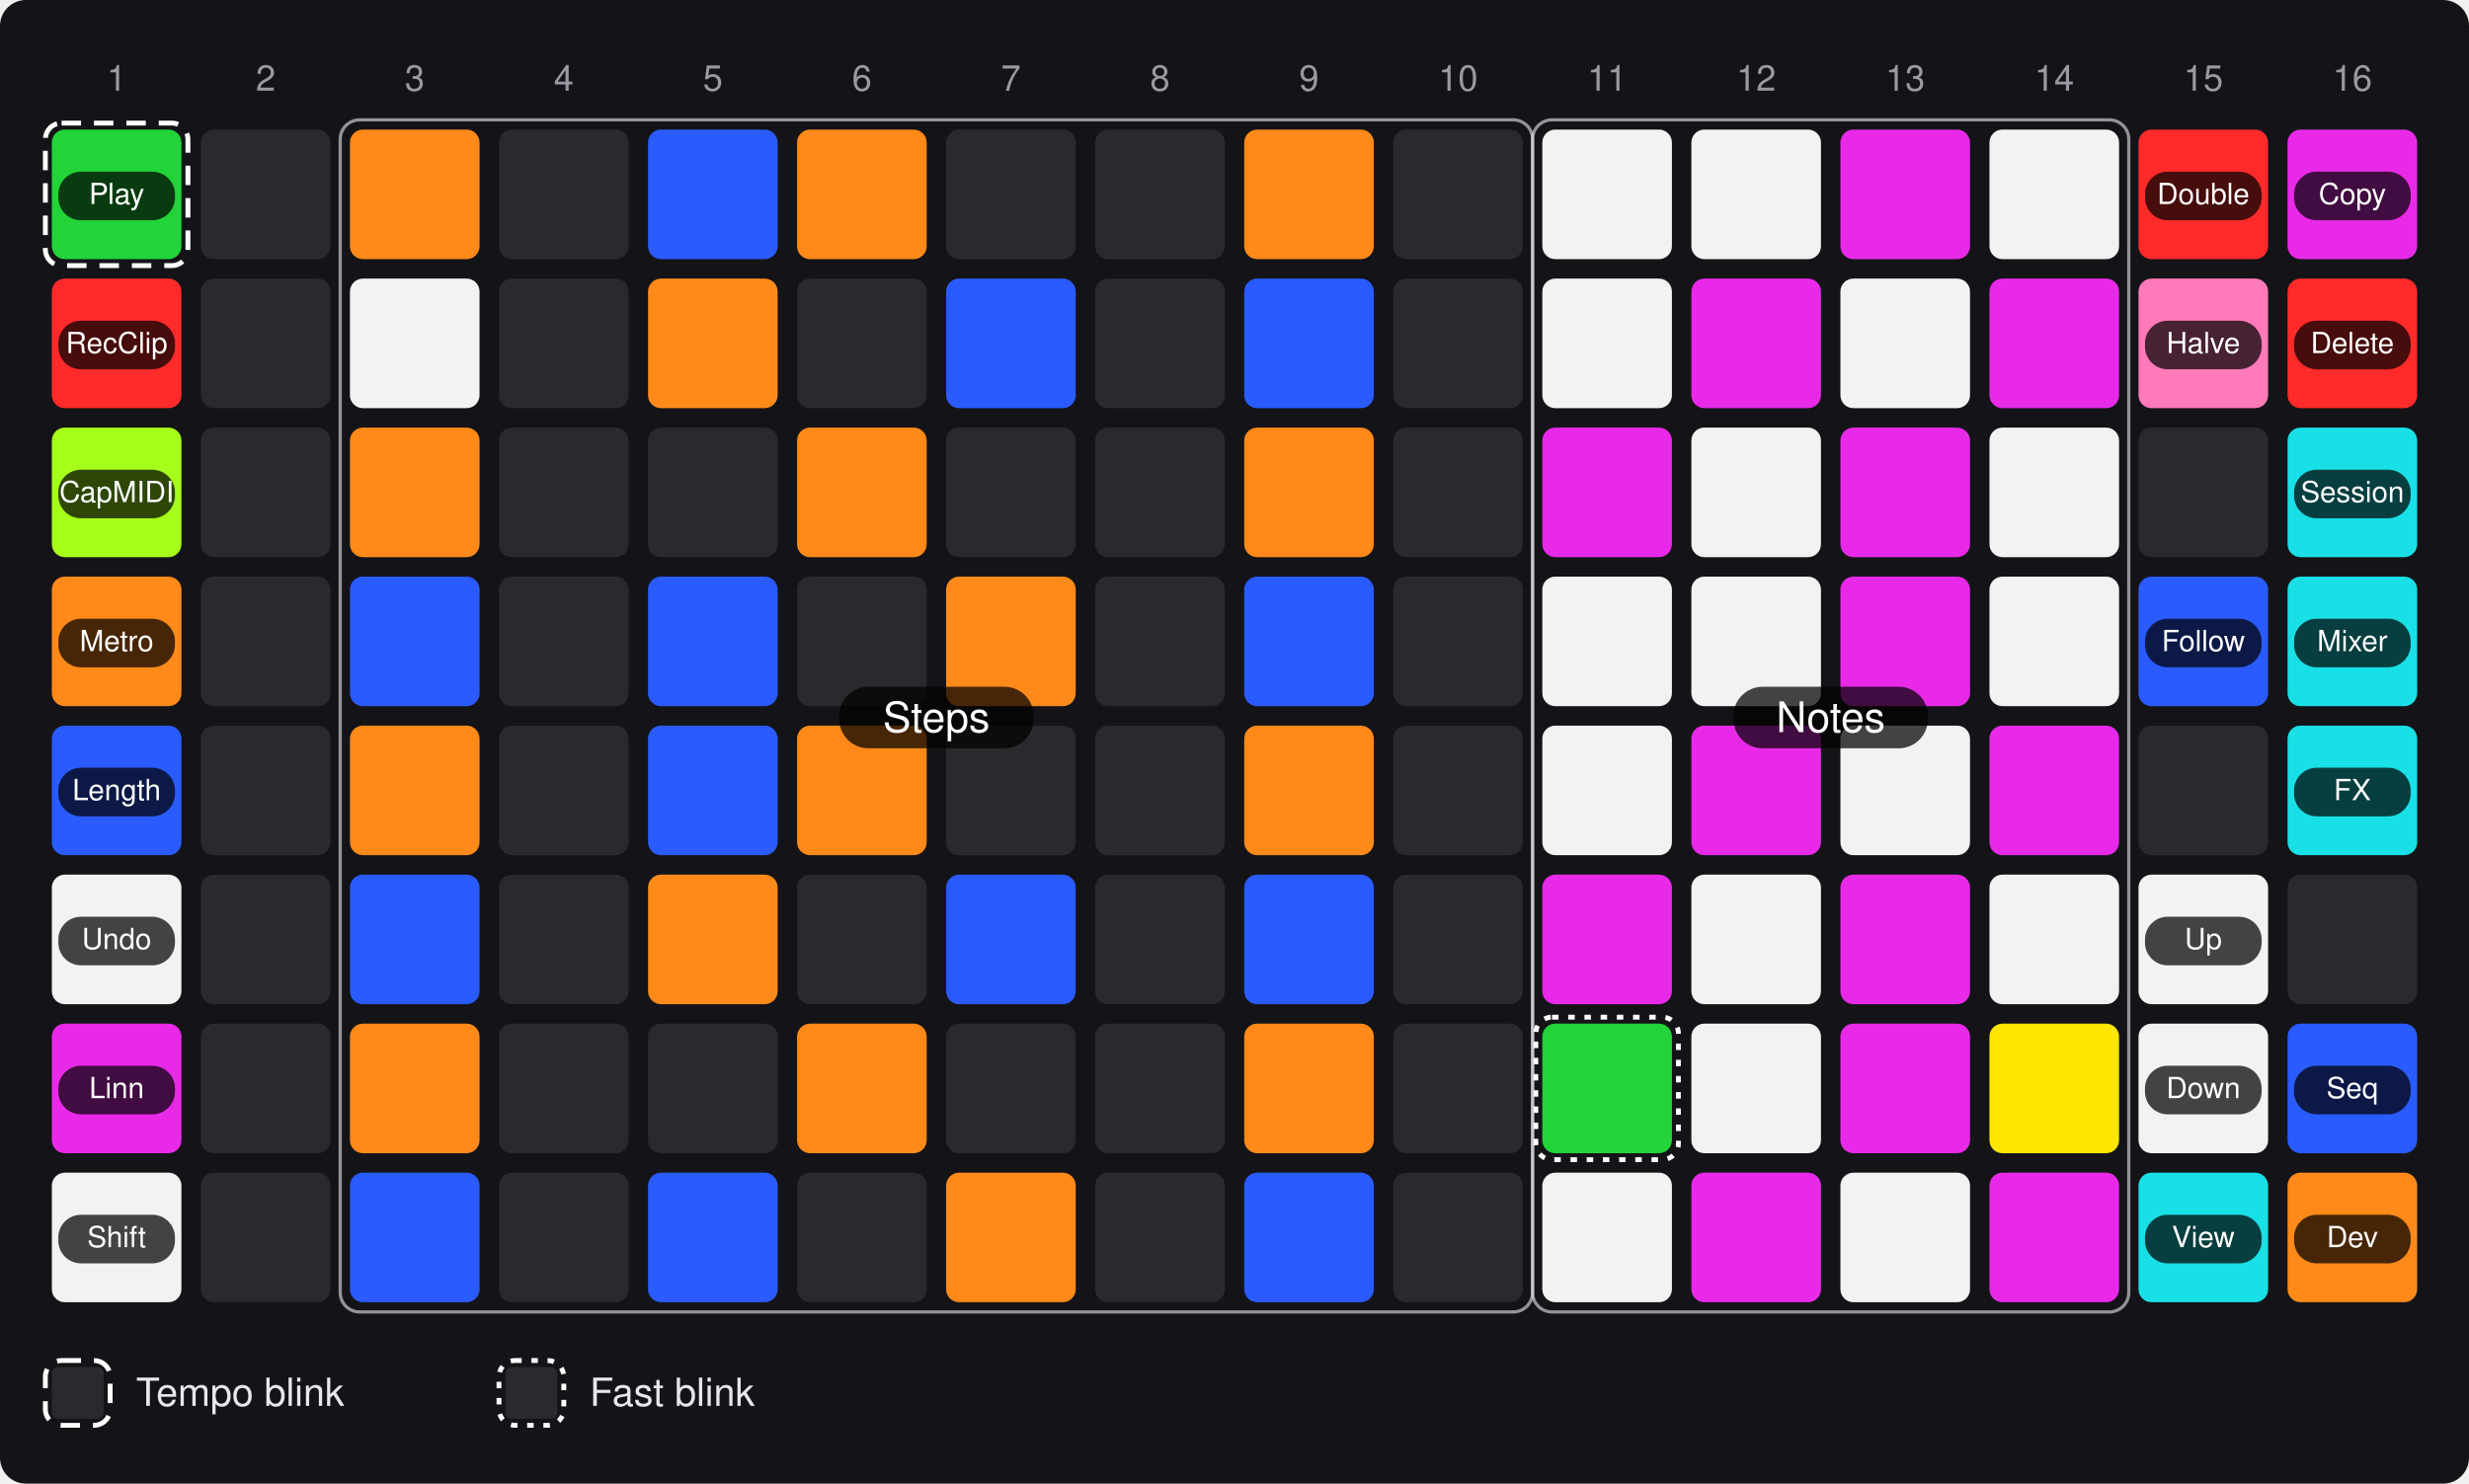
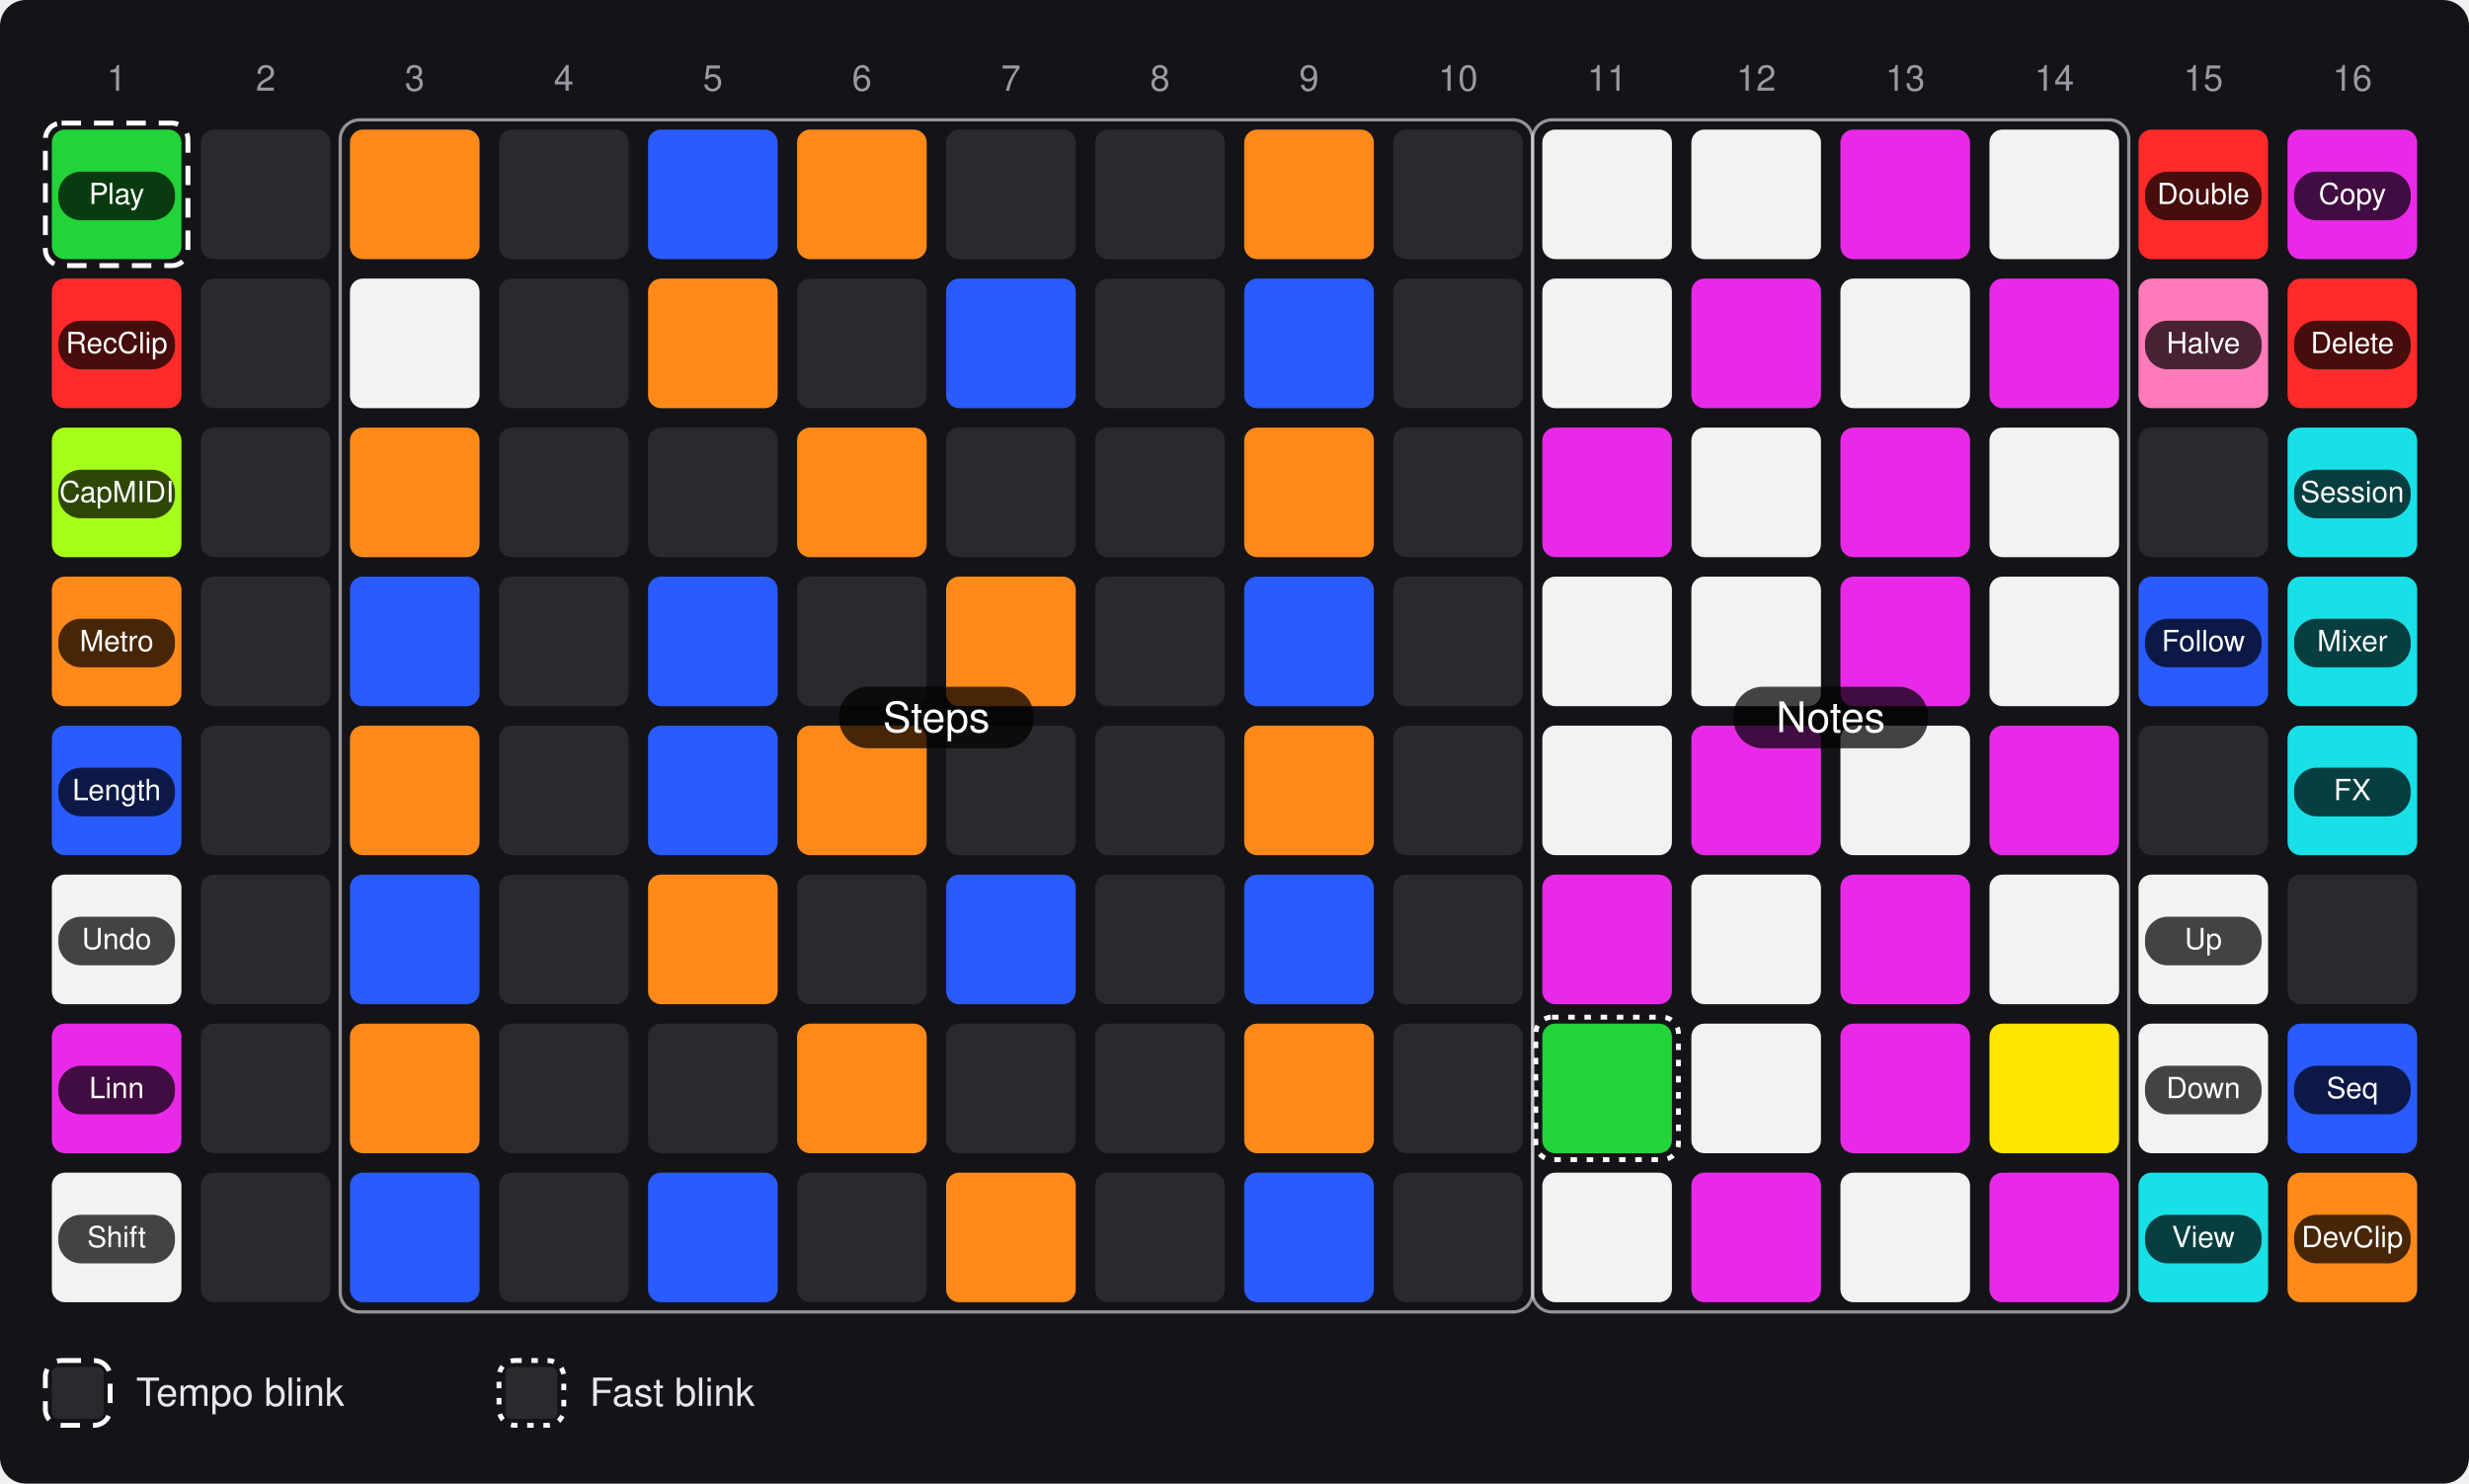
<svg xmlns="http://www.w3.org/2000/svg" width="762" height="458" viewBox="0 0 762 458" font-family="Helvetica, Arial, sans-serif">
  <rect x="0" y="0" width="762" height="458" rx="8" fill="#141418" />
  <text x="36" y="28" font-size="11" fill="#9a9aa4" text-anchor="middle">1</text>
  <text x="82" y="28" font-size="11" fill="#9a9aa4" text-anchor="middle">2</text>
  <text x="128" y="28" font-size="11" fill="#9a9aa4" text-anchor="middle">3</text>
  <text x="174" y="28" font-size="11" fill="#9a9aa4" text-anchor="middle">4</text>
  <text x="220" y="28" font-size="11" fill="#9a9aa4" text-anchor="middle">5</text>
  <text x="266" y="28" font-size="11" fill="#9a9aa4" text-anchor="middle">6</text>
  <text x="312" y="28" font-size="11" fill="#9a9aa4" text-anchor="middle">7</text>
  <text x="358" y="28" font-size="11" fill="#9a9aa4" text-anchor="middle">8</text>
  <text x="404" y="28" font-size="11" fill="#9a9aa4" text-anchor="middle">9</text>
  <text x="450" y="28" font-size="11" fill="#9a9aa4" text-anchor="middle">10</text>
  <text x="496" y="28" font-size="11" fill="#9a9aa4" text-anchor="middle">11</text>
  <text x="542" y="28" font-size="11" fill="#9a9aa4" text-anchor="middle">12</text>
  <text x="588" y="28" font-size="11" fill="#9a9aa4" text-anchor="middle">13</text>
  <text x="634" y="28" font-size="11" fill="#9a9aa4" text-anchor="middle">14</text>
  <text x="680" y="28" font-size="11" fill="#9a9aa4" text-anchor="middle">15</text>
  <text x="726" y="28" font-size="11" fill="#9a9aa4" text-anchor="middle">16</text>
  <rect x="16" y="40" width="40" height="40" rx="4" fill="#22d43a" />
  <rect x="14" y="38" width="44" height="44" rx="5" fill="none" stroke="#ffffff" stroke-width="1.5" stroke-dasharray="6 4" />
  <rect x="16" y="86" width="40" height="40" rx="4" fill="#ff2a2a" />
  <rect x="16" y="132" width="40" height="40" rx="4" fill="#a6ff1a" />
  <rect x="16" y="178" width="40" height="40" rx="4" fill="#ff8a1a" />
  <rect x="16" y="224" width="40" height="40" rx="4" fill="#2a5bff" />
  <rect x="16" y="270" width="40" height="40" rx="4" fill="#f2f2f2" />
  <rect x="16" y="316" width="40" height="40" rx="4" fill="#e82ae8" />
  <rect x="16" y="362" width="40" height="40" rx="4" fill="#f2f2f2" />
  <rect x="62" y="40" width="40" height="40" rx="4" fill="#2a2a2e" />
  <rect x="62" y="86" width="40" height="40" rx="4" fill="#2a2a2e" />
  <rect x="62" y="132" width="40" height="40" rx="4" fill="#2a2a2e" />
  <rect x="62" y="178" width="40" height="40" rx="4" fill="#2a2a2e" />
  <rect x="62" y="224" width="40" height="40" rx="4" fill="#2a2a2e" />
  <rect x="62" y="270" width="40" height="40" rx="4" fill="#2a2a2e" />
  <rect x="62" y="316" width="40" height="40" rx="4" fill="#2a2a2e" />
  <rect x="62" y="362" width="40" height="40" rx="4" fill="#2a2a2e" />
  <rect x="108" y="40" width="40" height="40" rx="4" fill="#ff8a1a" />
  <rect x="108" y="86" width="40" height="40" rx="4" fill="#f2f2f2" />
  <rect x="108" y="132" width="40" height="40" rx="4" fill="#ff8a1a" />
  <rect x="108" y="178" width="40" height="40" rx="4" fill="#2a5bff" />
  <rect x="108" y="224" width="40" height="40" rx="4" fill="#ff8a1a" />
  <rect x="108" y="270" width="40" height="40" rx="4" fill="#2a5bff" />
  <rect x="108" y="316" width="40" height="40" rx="4" fill="#ff8a1a" />
  <rect x="108" y="362" width="40" height="40" rx="4" fill="#2a5bff" />
  <rect x="154" y="40" width="40" height="40" rx="4" fill="#2a2a2e" />
  <rect x="154" y="86" width="40" height="40" rx="4" fill="#2a2a2e" />
  <rect x="154" y="132" width="40" height="40" rx="4" fill="#2a2a2e" />
  <rect x="154" y="178" width="40" height="40" rx="4" fill="#2a2a2e" />
  <rect x="154" y="224" width="40" height="40" rx="4" fill="#2a2a2e" />
  <rect x="154" y="270" width="40" height="40" rx="4" fill="#2a2a2e" />
  <rect x="154" y="316" width="40" height="40" rx="4" fill="#2a2a2e" />
  <rect x="154" y="362" width="40" height="40" rx="4" fill="#2a2a2e" />
  <rect x="200" y="40" width="40" height="40" rx="4" fill="#2a5bff" />
  <rect x="200" y="86" width="40" height="40" rx="4" fill="#ff8a1a" />
  <rect x="200" y="132" width="40" height="40" rx="4" fill="#2a2a2e" />
  <rect x="200" y="178" width="40" height="40" rx="4" fill="#2a5bff" />
  <rect x="200" y="224" width="40" height="40" rx="4" fill="#2a5bff" />
  <rect x="200" y="270" width="40" height="40" rx="4" fill="#ff8a1a" />
  <rect x="200" y="316" width="40" height="40" rx="4" fill="#2a2a2e" />
  <rect x="200" y="362" width="40" height="40" rx="4" fill="#2a5bff" />
  <rect x="246" y="40" width="40" height="40" rx="4" fill="#ff8a1a" />
  <rect x="246" y="86" width="40" height="40" rx="4" fill="#2a2a2e" />
  <rect x="246" y="132" width="40" height="40" rx="4" fill="#ff8a1a" />
  <rect x="246" y="178" width="40" height="40" rx="4" fill="#2a2a2e" />
  <rect x="246" y="224" width="40" height="40" rx="4" fill="#ff8a1a" />
  <rect x="246" y="270" width="40" height="40" rx="4" fill="#2a2a2e" />
  <rect x="246" y="316" width="40" height="40" rx="4" fill="#ff8a1a" />
  <rect x="246" y="362" width="40" height="40" rx="4" fill="#2a2a2e" />
  <rect x="292" y="40" width="40" height="40" rx="4" fill="#2a2a2e" />
  <rect x="292" y="86" width="40" height="40" rx="4" fill="#2a5bff" />
  <rect x="292" y="132" width="40" height="40" rx="4" fill="#2a2a2e" />
  <rect x="292" y="178" width="40" height="40" rx="4" fill="#ff8a1a" />
  <rect x="292" y="224" width="40" height="40" rx="4" fill="#2a2a2e" />
  <rect x="292" y="270" width="40" height="40" rx="4" fill="#2a5bff" />
  <rect x="292" y="316" width="40" height="40" rx="4" fill="#2a2a2e" />
  <rect x="292" y="362" width="40" height="40" rx="4" fill="#ff8a1a" />
  <rect x="338" y="40" width="40" height="40" rx="4" fill="#2a2a2e" />
  <rect x="338" y="86" width="40" height="40" rx="4" fill="#2a2a2e" />
  <rect x="338" y="132" width="40" height="40" rx="4" fill="#2a2a2e" />
  <rect x="338" y="178" width="40" height="40" rx="4" fill="#2a2a2e" />
  <rect x="338" y="224" width="40" height="40" rx="4" fill="#2a2a2e" />
  <rect x="338" y="270" width="40" height="40" rx="4" fill="#2a2a2e" />
  <rect x="338" y="316" width="40" height="40" rx="4" fill="#2a2a2e" />
  <rect x="338" y="362" width="40" height="40" rx="4" fill="#2a2a2e" />
  <rect x="384" y="40" width="40" height="40" rx="4" fill="#ff8a1a" />
  <rect x="384" y="86" width="40" height="40" rx="4" fill="#2a5bff" />
  <rect x="384" y="132" width="40" height="40" rx="4" fill="#ff8a1a" />
  <rect x="384" y="178" width="40" height="40" rx="4" fill="#2a5bff" />
  <rect x="384" y="224" width="40" height="40" rx="4" fill="#ff8a1a" />
  <rect x="384" y="270" width="40" height="40" rx="4" fill="#2a5bff" />
  <rect x="384" y="316" width="40" height="40" rx="4" fill="#ff8a1a" />
  <rect x="384" y="362" width="40" height="40" rx="4" fill="#2a5bff" />
  <rect x="430" y="40" width="40" height="40" rx="4" fill="#2a2a2e" />
  <rect x="430" y="86" width="40" height="40" rx="4" fill="#2a2a2e" />
  <rect x="430" y="132" width="40" height="40" rx="4" fill="#2a2a2e" />
  <rect x="430" y="178" width="40" height="40" rx="4" fill="#2a2a2e" />
  <rect x="430" y="224" width="40" height="40" rx="4" fill="#2a2a2e" />
  <rect x="430" y="270" width="40" height="40" rx="4" fill="#2a2a2e" />
  <rect x="430" y="316" width="40" height="40" rx="4" fill="#2a2a2e" />
  <rect x="430" y="362" width="40" height="40" rx="4" fill="#2a2a2e" />
  <rect x="476" y="40" width="40" height="40" rx="4" fill="#f2f2f2" />
  <rect x="476" y="86" width="40" height="40" rx="4" fill="#f2f2f2" />
  <rect x="476" y="132" width="40" height="40" rx="4" fill="#e82ae8" />
  <rect x="476" y="178" width="40" height="40" rx="4" fill="#f2f2f2" />
  <rect x="476" y="224" width="40" height="40" rx="4" fill="#f2f2f2" />
  <rect x="476" y="270" width="40" height="40" rx="4" fill="#e82ae8" />
  <rect x="476" y="316" width="40" height="40" rx="4" fill="#22d43a" />
  <rect x="474" y="314" width="44" height="44" rx="5" fill="none" stroke="#ffffff" stroke-width="1.5" stroke-dasharray="2 3" />
  <rect x="476" y="362" width="40" height="40" rx="4" fill="#f2f2f2" />
  <rect x="522" y="40" width="40" height="40" rx="4" fill="#f2f2f2" />
  <rect x="522" y="86" width="40" height="40" rx="4" fill="#e82ae8" />
  <rect x="522" y="132" width="40" height="40" rx="4" fill="#f2f2f2" />
  <rect x="522" y="178" width="40" height="40" rx="4" fill="#f2f2f2" />
  <rect x="522" y="224" width="40" height="40" rx="4" fill="#e82ae8" />
  <rect x="522" y="270" width="40" height="40" rx="4" fill="#f2f2f2" />
  <rect x="522" y="316" width="40" height="40" rx="4" fill="#f2f2f2" />
  <rect x="522" y="362" width="40" height="40" rx="4" fill="#e82ae8" />
  <rect x="568" y="40" width="40" height="40" rx="4" fill="#e82ae8" />
  <rect x="568" y="86" width="40" height="40" rx="4" fill="#f2f2f2" />
  <rect x="568" y="132" width="40" height="40" rx="4" fill="#e82ae8" />
  <rect x="568" y="178" width="40" height="40" rx="4" fill="#e82ae8" />
  <rect x="568" y="224" width="40" height="40" rx="4" fill="#f2f2f2" />
  <rect x="568" y="270" width="40" height="40" rx="4" fill="#e82ae8" />
  <rect x="568" y="316" width="40" height="40" rx="4" fill="#e82ae8" />
  <rect x="568" y="362" width="40" height="40" rx="4" fill="#f2f2f2" />
  <rect x="614" y="40" width="40" height="40" rx="4" fill="#f2f2f2" />
  <rect x="614" y="86" width="40" height="40" rx="4" fill="#e82ae8" />
  <rect x="614" y="132" width="40" height="40" rx="4" fill="#f2f2f2" />
  <rect x="614" y="178" width="40" height="40" rx="4" fill="#f2f2f2" />
  <rect x="614" y="224" width="40" height="40" rx="4" fill="#e82ae8" />
  <rect x="614" y="270" width="40" height="40" rx="4" fill="#f2f2f2" />
  <rect x="614" y="316" width="40" height="40" rx="4" fill="#ffe600" />
  <rect x="614" y="362" width="40" height="40" rx="4" fill="#e82ae8" />
  <rect x="660" y="40" width="40" height="40" rx="4" fill="#ff2a2a" />
  <rect x="660" y="86" width="40" height="40" rx="4" fill="#ff7ab8" />
  <rect x="660" y="132" width="40" height="40" rx="4" fill="#2a2a2e" />
  <rect x="660" y="178" width="40" height="40" rx="4" fill="#2a5bff" />
  <rect x="660" y="224" width="40" height="40" rx="4" fill="#2a2a2e" />
  <rect x="660" y="270" width="40" height="40" rx="4" fill="#f2f2f2" />
  <rect x="660" y="316" width="40" height="40" rx="4" fill="#f2f2f2" />
  <rect x="660" y="362" width="40" height="40" rx="4" fill="#19e0e6" />
  <rect x="706" y="40" width="40" height="40" rx="4" fill="#e82ae8" />
  <rect x="706" y="86" width="40" height="40" rx="4" fill="#ff2a2a" />
  <rect x="706" y="132" width="40" height="40" rx="4" fill="#19e0e6" />
  <rect x="706" y="178" width="40" height="40" rx="4" fill="#19e0e6" />
  <rect x="706" y="224" width="40" height="40" rx="4" fill="#19e0e6" />
  <rect x="706" y="270" width="40" height="40" rx="4" fill="#2a2a2e" />
  <rect x="706" y="316" width="40" height="40" rx="4" fill="#2a5bff" />
  <rect x="706" y="362" width="40" height="40" rx="4" fill="#ff8a1a" />
  <rect x="18" y="53" width="36" height="15" rx="7" fill="#000000" fill-opacity="0.72" />
  <text x="36" y="63" font-size="9" fill="#ffffff" text-anchor="middle">Play</text>
  <rect x="18" y="99" width="36" height="15" rx="7" fill="#000000" fill-opacity="0.72" />
  <text x="36" y="109" font-size="9" fill="#ffffff" text-anchor="middle">RecClip</text>
  <rect x="18" y="145" width="36" height="15" rx="7" fill="#000000" fill-opacity="0.72" />
  <text x="36" y="155" font-size="9" fill="#ffffff" text-anchor="middle">CapMIDI</text>
  <rect x="18" y="191" width="36" height="15" rx="7" fill="#000000" fill-opacity="0.72" />
  <text x="36" y="201" font-size="9" fill="#ffffff" text-anchor="middle">Metro</text>
  <rect x="18" y="237" width="36" height="15" rx="7" fill="#000000" fill-opacity="0.72" />
  <text x="36" y="247" font-size="9" fill="#ffffff" text-anchor="middle">Length</text>
  <rect x="18" y="283" width="36" height="15" rx="7" fill="#000000" fill-opacity="0.72" />
  <text x="36" y="293" font-size="9" fill="#ffffff" text-anchor="middle">Undo</text>
  <rect x="18" y="329" width="36" height="15" rx="7" fill="#000000" fill-opacity="0.72" />
  <text x="36" y="339" font-size="9" fill="#ffffff" text-anchor="middle">Linn</text>
  <rect x="18" y="375" width="36" height="15" rx="7" fill="#000000" fill-opacity="0.72" />
  <text x="36" y="385" font-size="9" fill="#ffffff" text-anchor="middle">Shift</text>
  <rect x="662" y="53" width="36" height="15" rx="7" fill="#000000" fill-opacity="0.72" />
  <text x="680" y="63" font-size="9" fill="#ffffff" text-anchor="middle">Double</text>
  <rect x="662" y="99" width="36" height="15" rx="7" fill="#000000" fill-opacity="0.72" />
  <text x="680" y="109" font-size="9" fill="#ffffff" text-anchor="middle">Halve</text>
  <rect x="662" y="191" width="36" height="15" rx="7" fill="#000000" fill-opacity="0.72" />
  <text x="680" y="201" font-size="9" fill="#ffffff" text-anchor="middle">Follow</text>
  <rect x="662" y="283" width="36" height="15" rx="7" fill="#000000" fill-opacity="0.72" />
  <text x="680" y="293" font-size="9" fill="#ffffff" text-anchor="middle">Up</text>
  <rect x="662" y="329" width="36" height="15" rx="7" fill="#000000" fill-opacity="0.72" />
  <text x="680" y="339" font-size="9" fill="#ffffff" text-anchor="middle">Down</text>
  <rect x="662" y="375" width="36" height="15" rx="7" fill="#000000" fill-opacity="0.72" />
  <text x="680" y="385" font-size="9" fill="#ffffff" text-anchor="middle">View</text>
  <rect x="708" y="53" width="36" height="15" rx="7" fill="#000000" fill-opacity="0.72" />
  <text x="726" y="63" font-size="9" fill="#ffffff" text-anchor="middle">Copy</text>
  <rect x="708" y="99" width="36" height="15" rx="7" fill="#000000" fill-opacity="0.72" />
  <text x="726" y="109" font-size="9" fill="#ffffff" text-anchor="middle">Delete</text>
  <rect x="708" y="145" width="36" height="15" rx="7" fill="#000000" fill-opacity="0.72" />
  <text x="726" y="155" font-size="9" fill="#ffffff" text-anchor="middle">Session</text>
  <rect x="708" y="191" width="36" height="15" rx="7" fill="#000000" fill-opacity="0.72" />
  <text x="726" y="201" font-size="9" fill="#ffffff" text-anchor="middle">Mixer</text>
  <rect x="708" y="237" width="36" height="15" rx="7" fill="#000000" fill-opacity="0.72" />
  <text x="726" y="247" font-size="9" fill="#ffffff" text-anchor="middle">FX</text>
  <rect x="708" y="329" width="36" height="15" rx="7" fill="#000000" fill-opacity="0.72" />
  <text x="726" y="339" font-size="9" fill="#ffffff" text-anchor="middle">Seq</text>
  <rect x="708" y="375" width="36" height="15" rx="7" fill="#000000" fill-opacity="0.72" />
-   <text x="726" y="385" font-size="9" fill="#ffffff" text-anchor="middle">Dev</text>
+   <text x="726" y="385" font-size="9" fill="#ffffff" text-anchor="middle">DevClip</text>
  <rect x="105" y="37" width="368" height="368" rx="6" fill="none" stroke="#e8e8ec" stroke-width="1" stroke-opacity="0.6" />
  <rect x="259" y="212" width="60" height="19" rx="9" fill="#000000" fill-opacity="0.72" />
  <text x="289" y="226" font-size="13" fill="#ffffff" text-anchor="middle">Steps</text>
  <rect x="473" y="37" width="184" height="368" rx="6" fill="none" stroke="#e8e8ec" stroke-width="1" stroke-opacity="0.6" />
  <rect x="535" y="212" width="60" height="19" rx="9" fill="#000000" fill-opacity="0.72" />
  <text x="565" y="226" font-size="13" fill="#ffffff" text-anchor="middle">Notes</text>
  <rect x="16" y="422" width="16" height="16" rx="2" fill="#2a2a2e" />
  <rect x="14" y="420" width="20" height="20" rx="5" fill="none" stroke="#ffffff" stroke-width="1.5" stroke-dasharray="6 4" />
  <text x="42" y="434" font-size="12" fill="#e8e8ec">Tempo blink</text>
  <rect x="156" y="422" width="16" height="16" rx="2" fill="#2a2a2e" />
  <rect x="154" y="420" width="20" height="20" rx="5" fill="none" stroke="#ffffff" stroke-width="1.5" stroke-dasharray="2 3" />
  <text x="182" y="434" font-size="12" fill="#e8e8ec">Fast blink</text>
</svg>
